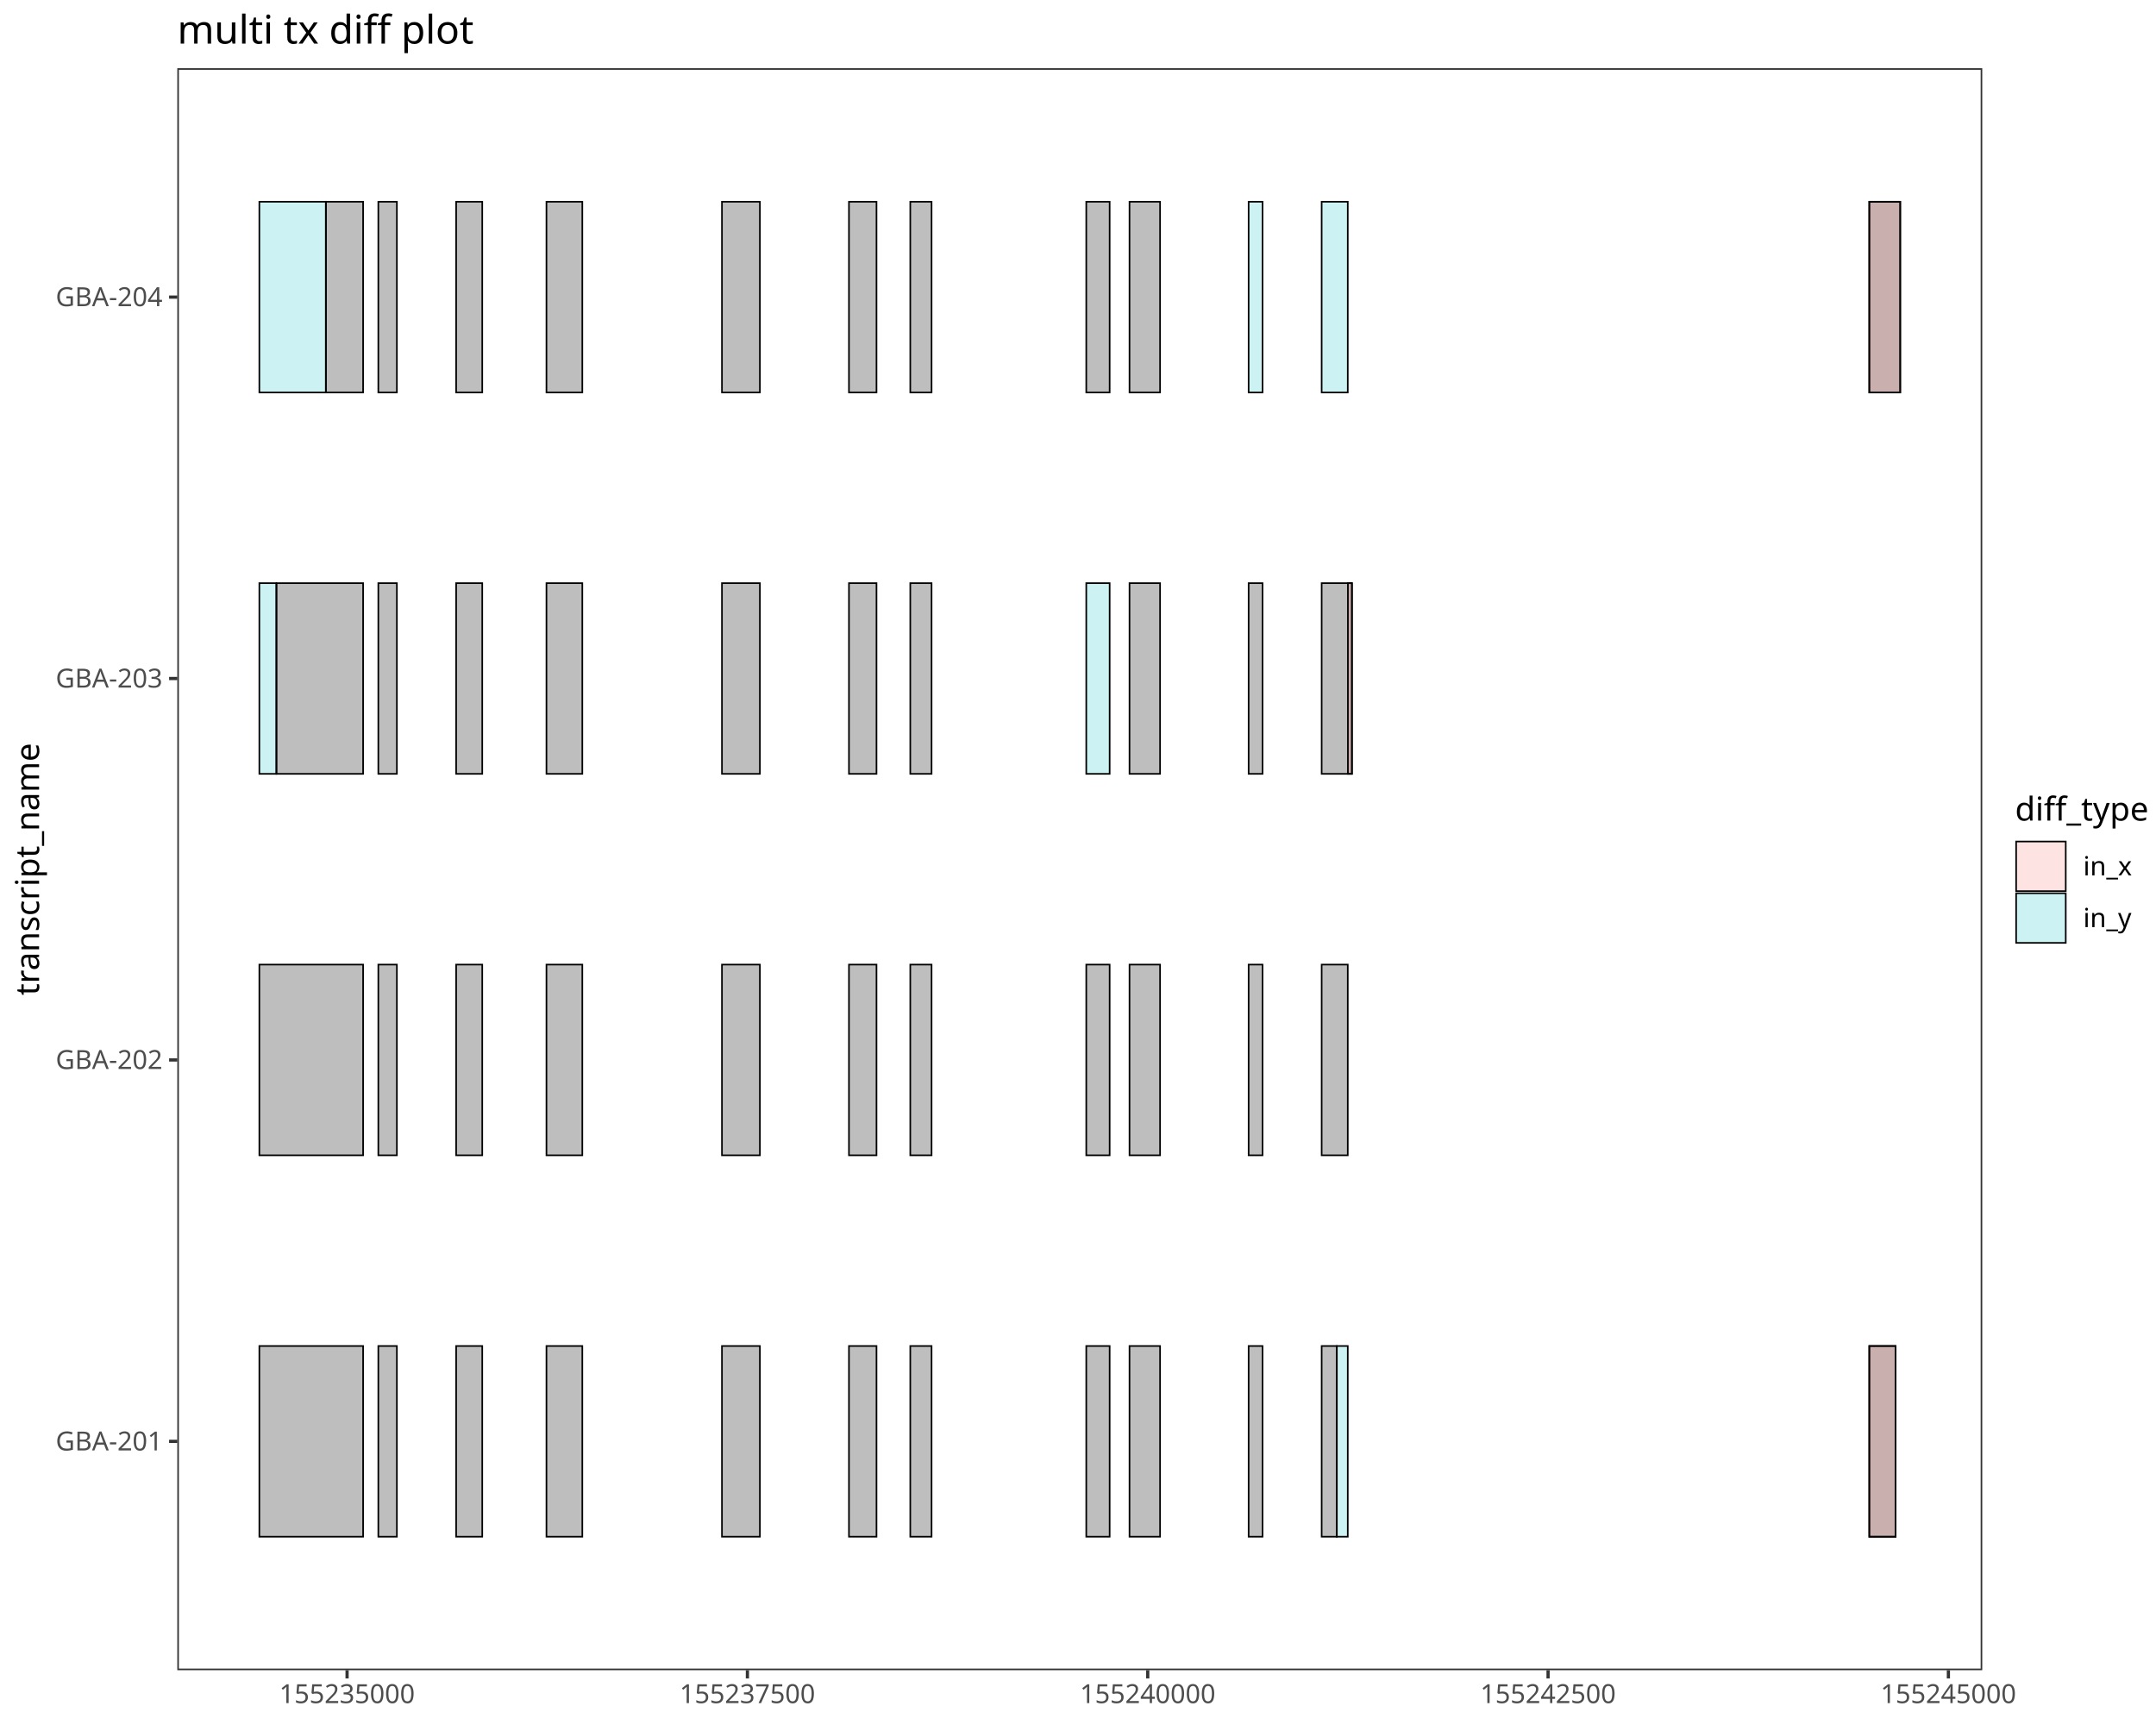
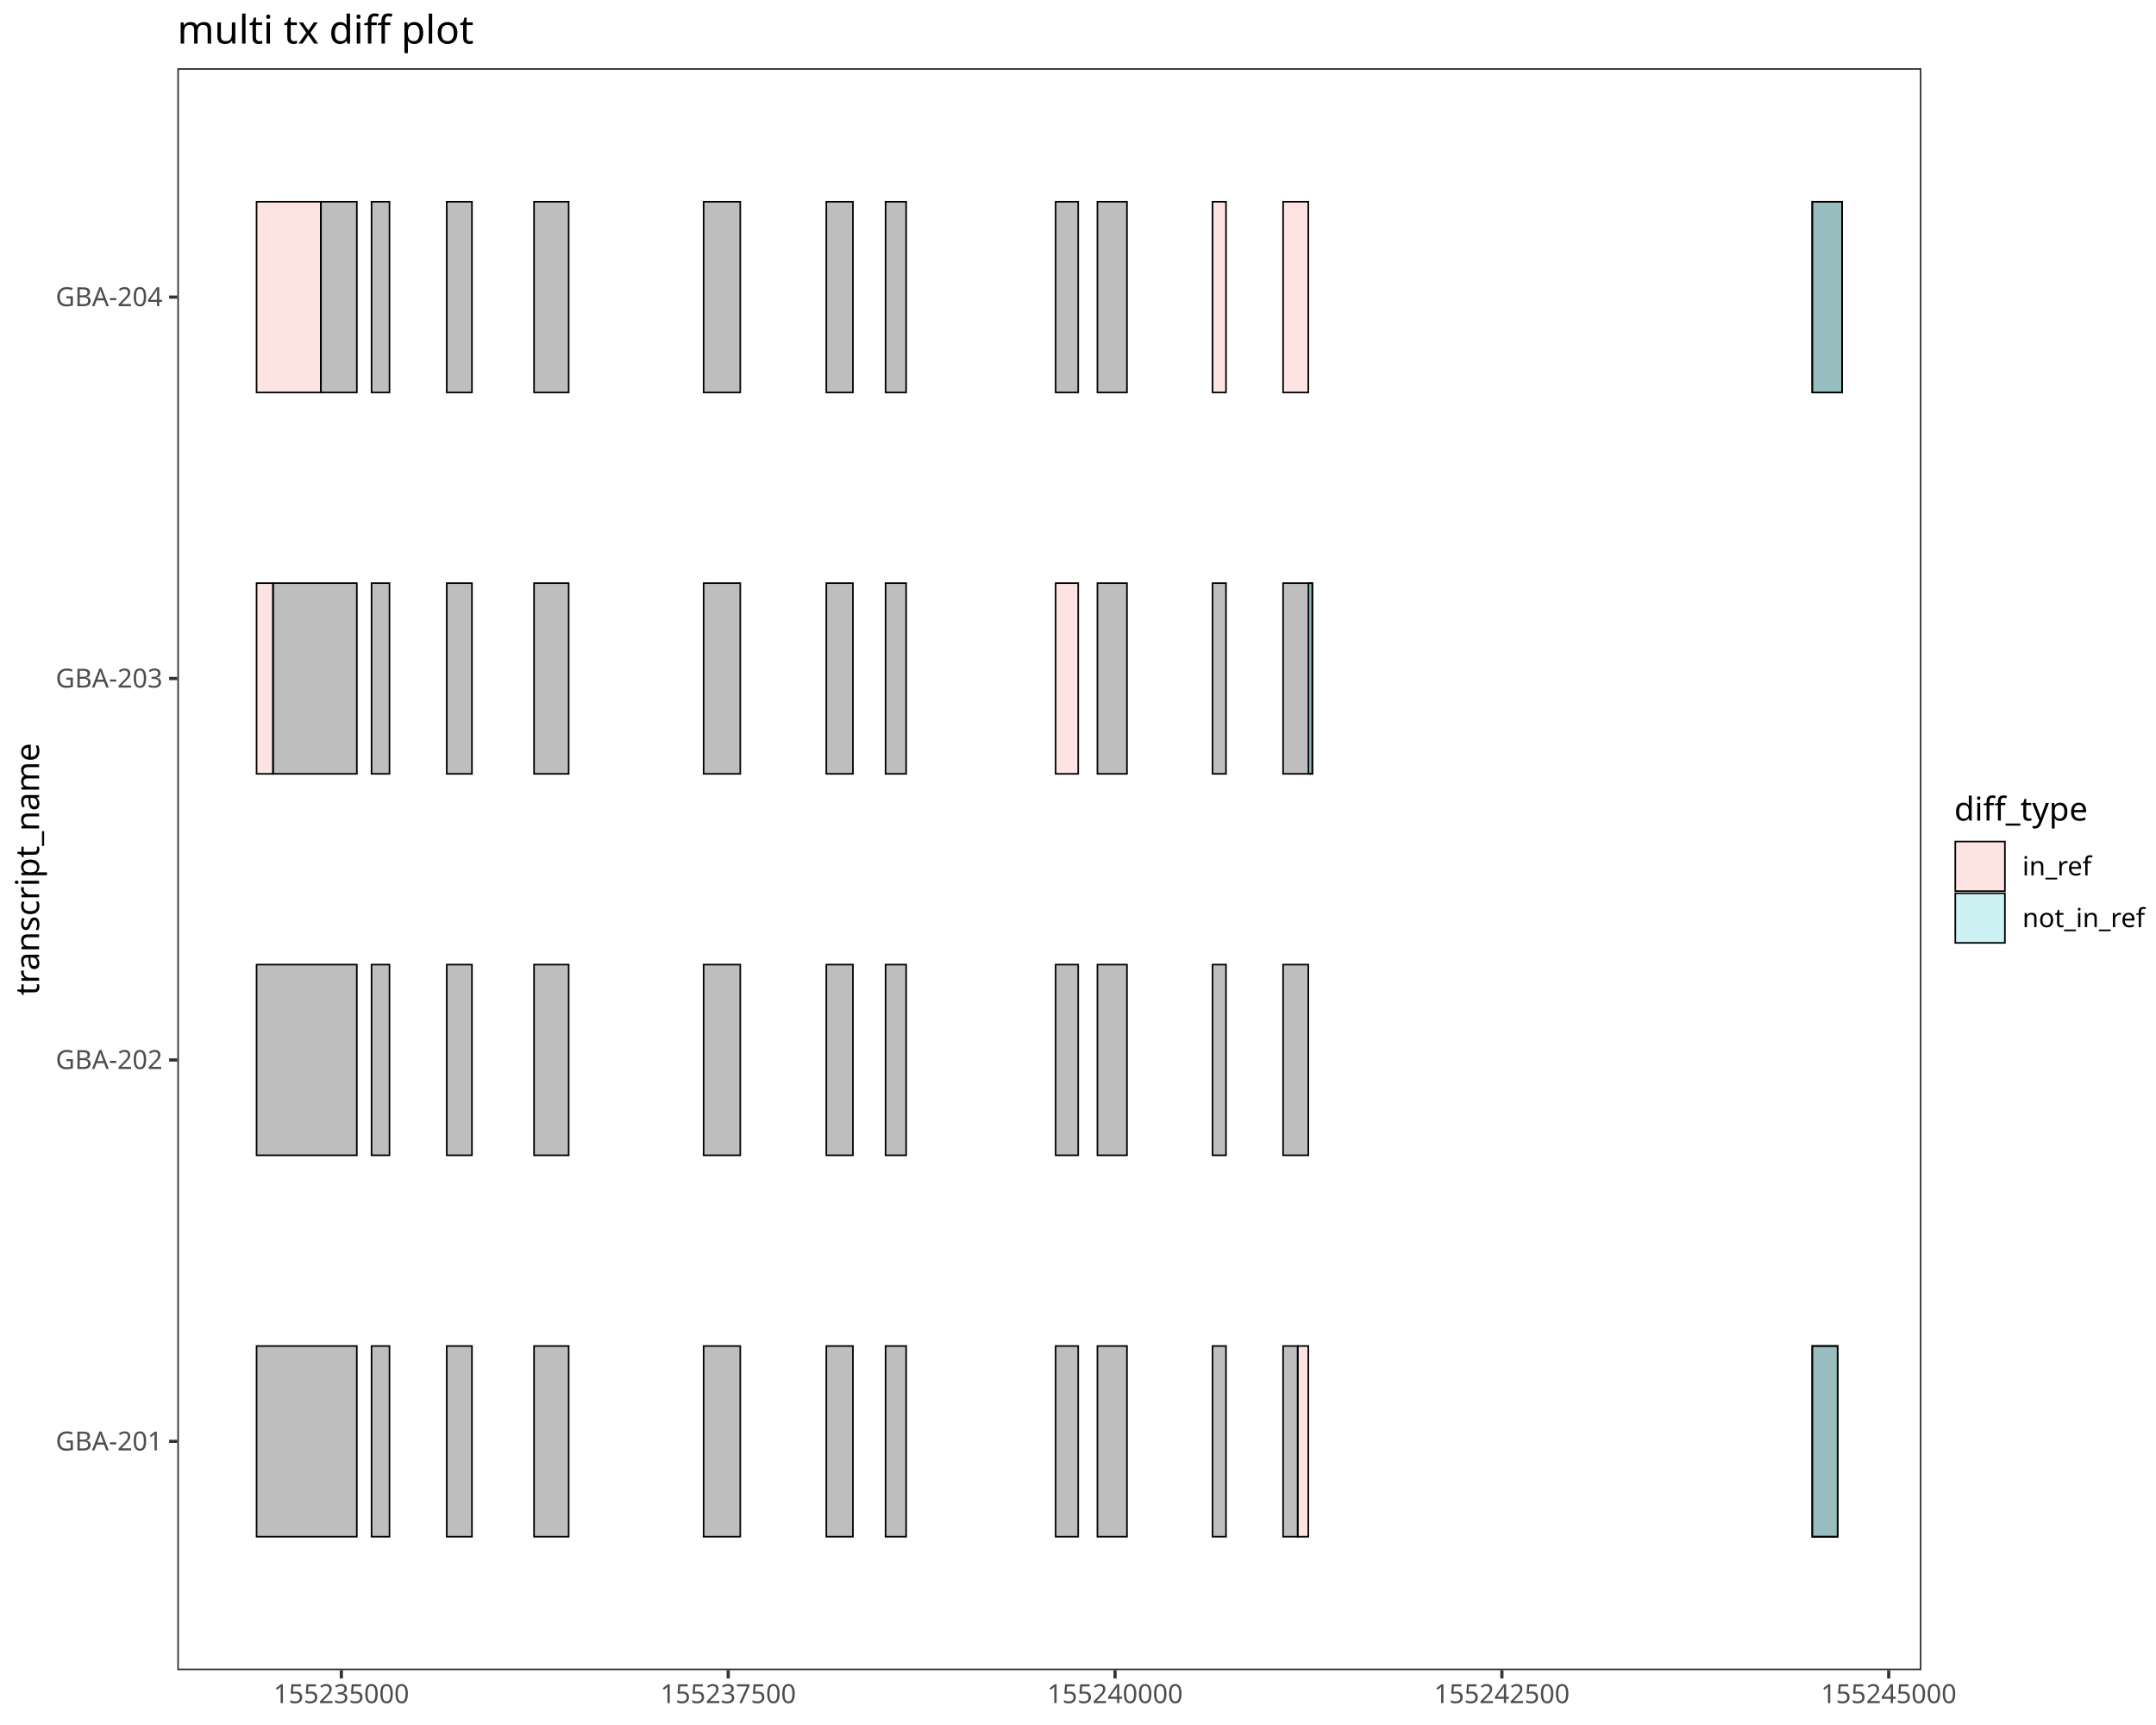
<svg xmlns="http://www.w3.org/2000/svg" class="svglite" data-engine-version="2.0" width="720.00pt" height="576.00pt" viewBox="0 0 720.00 576.00">
  <defs>
    <style type="text/css">
    .svglite line, .svglite polyline, .svglite polygon, .svglite path, .svglite rect, .svglite circle {
      fill: none;
      stroke: #000000;
      stroke-linecap: round;
      stroke-linejoin: round;
      stroke-miterlimit: 10.00;
    }
  </style>
  </defs>
  <rect width="100%" height="100%" style="stroke: none; fill: #FFFFFF;" />
  <defs>
    <clipPath id="cpMC4wMHw3MjAuMDB8MC4wMHw1NzYuMDA=">
      <rect x="0.00" y="0.00" width="720.00" height="576.00" />
    </clipPath>
  </defs>
  <g clip-path="url(#cpMC4wMHw3MjAuMDB8MC4wMHw1NzYuMDA=)">
    <rect x="-0" y="0.00" width="720.00" height="576.00" style="stroke-width: 1.07; stroke: #FFFFFF; fill: #FFFFFF;" />
  </g>
  <defs>
-     <clipPath id="cpNTkuMjF8NjYxLjk4fDIyLjc4fDU1Ny43MQ==">
-       <rect x="59.21" y="22.78" width="602.77" height="534.92" />
+     <clipPath id="cpNTkuMjF8NjQxLjY2fDIyLjc4fDU1Ny43MQ==">
+       <rect x="59.21" y="22.78" width="582.45" height="534.92" />
    </clipPath>
  </defs>
-   <g clip-path="url(#cpNTkuMjF8NjYxLjk4fDIyLjc4fDU1Ny43MQ==)">
-     <rect x="59.21" y="22.78" width="602.77" height="534.92" style="stroke-width: 1.07; stroke: none; fill: #FFFFFF;" />
-     <rect x="441.37" y="322.09" width="8.72" height="63.68" style="stroke-width: 0.53; stroke-linecap: square; stroke-linejoin: miter; fill: #BEBEBE;" />
-     <rect x="416.98" y="322.09" width="4.65" height="63.68" style="stroke-width: 0.53; stroke-linecap: square; stroke-linejoin: miter; fill: #BEBEBE;" />
-     <rect x="377.20" y="322.09" width="10.21" height="63.68" style="stroke-width: 0.53; stroke-linecap: square; stroke-linejoin: miter; fill: #BEBEBE;" />
-     <rect x="362.76" y="322.09" width="7.81" height="63.68" style="stroke-width: 0.53; stroke-linecap: square; stroke-linejoin: miter; fill: #BEBEBE;" />
-     <rect x="303.99" y="322.09" width="7.11" height="63.68" style="stroke-width: 0.53; stroke-linecap: square; stroke-linejoin: miter; fill: #BEBEBE;" />
-     <rect x="283.51" y="322.09" width="9.20" height="63.68" style="stroke-width: 0.53; stroke-linecap: square; stroke-linejoin: miter; fill: #BEBEBE;" />
-     <rect x="241.10" y="322.09" width="12.67" height="63.68" style="stroke-width: 0.53; stroke-linecap: square; stroke-linejoin: miter; fill: #BEBEBE;" />
-     <rect x="182.49" y="322.09" width="11.98" height="63.68" style="stroke-width: 0.53; stroke-linecap: square; stroke-linejoin: miter; fill: #BEBEBE;" />
-     <rect x="152.33" y="322.09" width="8.72" height="63.68" style="stroke-width: 0.53; stroke-linecap: square; stroke-linejoin: miter; fill: #BEBEBE;" />
-     <rect x="126.34" y="322.09" width="6.20" height="63.68" style="stroke-width: 0.53; stroke-linecap: square; stroke-linejoin: miter; fill: #BEBEBE;" />
-     <rect x="86.61" y="322.09" width="34.65" height="63.68" style="stroke-width: 0.53; stroke-linecap: square; stroke-linejoin: miter; fill: #BEBEBE;" />
-     <rect x="624.26" y="449.45" width="8.77" height="63.68" style="stroke-width: 0.53; stroke-linecap: square; stroke-linejoin: miter; fill: #BEBEBE;" />
-     <rect x="441.37" y="449.45" width="5.03" height="63.68" style="stroke-width: 0.53; stroke-linecap: square; stroke-linejoin: miter; fill: #BEBEBE;" />
-     <rect x="416.98" y="449.45" width="4.65" height="63.68" style="stroke-width: 0.53; stroke-linecap: square; stroke-linejoin: miter; fill: #BEBEBE;" />
-     <rect x="377.20" y="449.45" width="10.21" height="63.68" style="stroke-width: 0.53; stroke-linecap: square; stroke-linejoin: miter; fill: #BEBEBE;" />
-     <rect x="362.76" y="449.45" width="7.81" height="63.68" style="stroke-width: 0.53; stroke-linecap: square; stroke-linejoin: miter; fill: #BEBEBE;" />
-     <rect x="303.99" y="449.45" width="7.11" height="63.68" style="stroke-width: 0.53; stroke-linecap: square; stroke-linejoin: miter; fill: #BEBEBE;" />
-     <rect x="283.51" y="449.45" width="9.20" height="63.68" style="stroke-width: 0.53; stroke-linecap: square; stroke-linejoin: miter; fill: #BEBEBE;" />
-     <rect x="241.10" y="449.45" width="12.67" height="63.68" style="stroke-width: 0.53; stroke-linecap: square; stroke-linejoin: miter; fill: #BEBEBE;" />
-     <rect x="182.49" y="449.45" width="11.98" height="63.68" style="stroke-width: 0.53; stroke-linecap: square; stroke-linejoin: miter; fill: #BEBEBE;" />
-     <rect x="152.33" y="449.45" width="8.72" height="63.68" style="stroke-width: 0.53; stroke-linecap: square; stroke-linejoin: miter; fill: #BEBEBE;" />
-     <rect x="126.34" y="449.45" width="6.20" height="63.68" style="stroke-width: 0.53; stroke-linecap: square; stroke-linejoin: miter; fill: #BEBEBE;" />
-     <rect x="86.61" y="449.45" width="34.65" height="63.68" style="stroke-width: 0.53; stroke-linecap: square; stroke-linejoin: miter; fill: #BEBEBE;" />
-     <rect x="441.37" y="194.72" width="10.11" height="63.68" style="stroke-width: 0.53; stroke-linecap: square; stroke-linejoin: miter; fill: #BEBEBE;" />
-     <rect x="416.98" y="194.72" width="4.65" height="63.68" style="stroke-width: 0.53; stroke-linecap: square; stroke-linejoin: miter; fill: #BEBEBE;" />
-     <rect x="377.20" y="194.72" width="10.21" height="63.68" style="stroke-width: 0.53; stroke-linecap: square; stroke-linejoin: miter; fill: #BEBEBE;" />
-     <rect x="303.99" y="194.72" width="7.11" height="63.68" style="stroke-width: 0.53; stroke-linecap: square; stroke-linejoin: miter; fill: #BEBEBE;" />
-     <rect x="283.51" y="194.72" width="9.20" height="63.68" style="stroke-width: 0.53; stroke-linecap: square; stroke-linejoin: miter; fill: #BEBEBE;" />
-     <rect x="241.10" y="194.72" width="12.67" height="63.68" style="stroke-width: 0.53; stroke-linecap: square; stroke-linejoin: miter; fill: #BEBEBE;" />
-     <rect x="182.49" y="194.72" width="11.98" height="63.68" style="stroke-width: 0.53; stroke-linecap: square; stroke-linejoin: miter; fill: #BEBEBE;" />
-     <rect x="152.33" y="194.72" width="8.72" height="63.68" style="stroke-width: 0.53; stroke-linecap: square; stroke-linejoin: miter; fill: #BEBEBE;" />
-     <rect x="126.34" y="194.72" width="6.20" height="63.68" style="stroke-width: 0.53; stroke-linecap: square; stroke-linejoin: miter; fill: #BEBEBE;" />
-     <rect x="92.33" y="194.72" width="28.93" height="63.68" style="stroke-width: 0.53; stroke-linecap: square; stroke-linejoin: miter; fill: #BEBEBE;" />
-     <rect x="624.26" y="67.36" width="10.32" height="63.68" style="stroke-width: 0.53; stroke-linecap: square; stroke-linejoin: miter; fill: #BEBEBE;" />
-     <rect x="377.20" y="67.36" width="10.21" height="63.68" style="stroke-width: 0.53; stroke-linecap: square; stroke-linejoin: miter; fill: #BEBEBE;" />
-     <rect x="362.76" y="67.36" width="7.81" height="63.68" style="stroke-width: 0.53; stroke-linecap: square; stroke-linejoin: miter; fill: #BEBEBE;" />
-     <rect x="303.99" y="67.36" width="7.11" height="63.68" style="stroke-width: 0.53; stroke-linecap: square; stroke-linejoin: miter; fill: #BEBEBE;" />
-     <rect x="283.51" y="67.36" width="9.20" height="63.68" style="stroke-width: 0.53; stroke-linecap: square; stroke-linejoin: miter; fill: #BEBEBE;" />
-     <rect x="241.10" y="67.36" width="12.67" height="63.68" style="stroke-width: 0.53; stroke-linecap: square; stroke-linejoin: miter; fill: #BEBEBE;" />
-     <rect x="182.49" y="67.36" width="11.98" height="63.68" style="stroke-width: 0.53; stroke-linecap: square; stroke-linejoin: miter; fill: #BEBEBE;" />
-     <rect x="152.33" y="67.36" width="8.72" height="63.68" style="stroke-width: 0.53; stroke-linecap: square; stroke-linejoin: miter; fill: #BEBEBE;" />
-     <rect x="126.34" y="67.36" width="6.20" height="63.68" style="stroke-width: 0.53; stroke-linecap: square; stroke-linejoin: miter; fill: #BEBEBE;" />
-     <rect x="108.85" y="67.36" width="12.41" height="63.68" style="stroke-width: 0.53; stroke-linecap: square; stroke-linejoin: miter; fill: #BEBEBE;" />
-     <rect x="446.45" y="449.45" width="3.64" height="63.68" style="stroke-width: 0.53; stroke-linecap: square; stroke-linejoin: miter; fill: #00BFC4; fill-opacity: 0.20;" />
-     <rect x="624.26" y="449.45" width="8.77" height="63.68" style="stroke-width: 0.53; stroke-linecap: square; stroke-linejoin: miter; fill: #F8766D; fill-opacity: 0.20;" />
-     <rect x="86.61" y="194.72" width="5.67" height="63.68" style="stroke-width: 0.53; stroke-linecap: square; stroke-linejoin: miter; fill: #00BFC4; fill-opacity: 0.20;" />
-     <rect x="362.76" y="194.72" width="7.81" height="63.68" style="stroke-width: 0.53; stroke-linecap: square; stroke-linejoin: miter; fill: #00BFC4; fill-opacity: 0.20;" />
-     <rect x="450.14" y="194.72" width="1.34" height="63.68" style="stroke-width: 0.53; stroke-linecap: square; stroke-linejoin: miter; fill: #F8766D; fill-opacity: 0.20;" />
-     <rect x="86.61" y="67.36" width="22.19" height="63.68" style="stroke-width: 0.53; stroke-linecap: square; stroke-linejoin: miter; fill: #00BFC4; fill-opacity: 0.20;" />
-     <rect x="416.98" y="67.36" width="4.65" height="63.68" style="stroke-width: 0.53; stroke-linecap: square; stroke-linejoin: miter; fill: #00BFC4; fill-opacity: 0.20;" />
-     <rect x="441.37" y="67.36" width="8.72" height="63.68" style="stroke-width: 0.53; stroke-linecap: square; stroke-linejoin: miter; fill: #00BFC4; fill-opacity: 0.20;" />
-     <rect x="624.26" y="67.36" width="10.32" height="63.68" style="stroke-width: 0.53; stroke-linecap: square; stroke-linejoin: miter; fill: #F8766D; fill-opacity: 0.20;" />
-     <rect x="59.21" y="22.78" width="602.77" height="534.92" style="stroke-width: 1.07; stroke: #333333;" />
+   <g clip-path="url(#cpNTkuMjF8NjQxLjY2fDIyLjc4fDU1Ny43MQ==)">
+     <rect x="59.21" y="22.78" width="582.45" height="534.92" style="stroke-width: 1.07; stroke: none; fill: #FFFFFF;" />
+     <rect x="428.49" y="322.09" width="8.42" height="63.68" style="stroke-width: 0.53; stroke-linecap: square; stroke-linejoin: miter; fill: #BEBEBE;" />
+     <rect x="404.93" y="322.09" width="4.50" height="63.68" style="stroke-width: 0.53; stroke-linecap: square; stroke-linejoin: miter; fill: #BEBEBE;" />
+     <rect x="366.48" y="322.09" width="9.87" height="63.68" style="stroke-width: 0.53; stroke-linecap: square; stroke-linejoin: miter; fill: #BEBEBE;" />
+     <rect x="352.53" y="322.09" width="7.54" height="63.68" style="stroke-width: 0.53; stroke-linecap: square; stroke-linejoin: miter; fill: #BEBEBE;" />
+     <rect x="295.74" y="322.09" width="6.87" height="63.68" style="stroke-width: 0.53; stroke-linecap: square; stroke-linejoin: miter; fill: #BEBEBE;" />
+     <rect x="275.95" y="322.09" width="8.89" height="63.68" style="stroke-width: 0.53; stroke-linecap: square; stroke-linejoin: miter; fill: #BEBEBE;" />
+     <rect x="234.97" y="322.09" width="12.25" height="63.68" style="stroke-width: 0.53; stroke-linecap: square; stroke-linejoin: miter; fill: #BEBEBE;" />
+     <rect x="178.34" y="322.09" width="11.57" height="63.68" style="stroke-width: 0.53; stroke-linecap: square; stroke-linejoin: miter; fill: #BEBEBE;" />
+     <rect x="149.19" y="322.09" width="8.42" height="63.68" style="stroke-width: 0.53; stroke-linecap: square; stroke-linejoin: miter; fill: #BEBEBE;" />
+     <rect x="124.08" y="322.09" width="5.99" height="63.68" style="stroke-width: 0.53; stroke-linecap: square; stroke-linejoin: miter; fill: #BEBEBE;" />
+     <rect x="85.68" y="322.09" width="33.48" height="63.68" style="stroke-width: 0.53; stroke-linecap: square; stroke-linejoin: miter; fill: #BEBEBE;" />
+     <rect x="605.21" y="449.45" width="8.47" height="63.68" style="stroke-width: 0.53; stroke-linecap: square; stroke-linejoin: miter; fill: #BEBEBE;" />
+     <rect x="428.49" y="449.45" width="4.86" height="63.68" style="stroke-width: 0.53; stroke-linecap: square; stroke-linejoin: miter; fill: #BEBEBE;" />
+     <rect x="404.93" y="449.45" width="4.50" height="63.68" style="stroke-width: 0.53; stroke-linecap: square; stroke-linejoin: miter; fill: #BEBEBE;" />
+     <rect x="366.48" y="449.45" width="9.87" height="63.68" style="stroke-width: 0.53; stroke-linecap: square; stroke-linejoin: miter; fill: #BEBEBE;" />
+     <rect x="352.53" y="449.45" width="7.54" height="63.68" style="stroke-width: 0.53; stroke-linecap: square; stroke-linejoin: miter; fill: #BEBEBE;" />
+     <rect x="295.74" y="449.45" width="6.87" height="63.68" style="stroke-width: 0.53; stroke-linecap: square; stroke-linejoin: miter; fill: #BEBEBE;" />
+     <rect x="275.95" y="449.45" width="8.89" height="63.68" style="stroke-width: 0.53; stroke-linecap: square; stroke-linejoin: miter; fill: #BEBEBE;" />
+     <rect x="234.97" y="449.45" width="12.25" height="63.68" style="stroke-width: 0.53; stroke-linecap: square; stroke-linejoin: miter; fill: #BEBEBE;" />
+     <rect x="178.34" y="449.45" width="11.57" height="63.68" style="stroke-width: 0.53; stroke-linecap: square; stroke-linejoin: miter; fill: #BEBEBE;" />
+     <rect x="149.19" y="449.45" width="8.42" height="63.68" style="stroke-width: 0.53; stroke-linecap: square; stroke-linejoin: miter; fill: #BEBEBE;" />
+     <rect x="124.08" y="449.45" width="5.99" height="63.68" style="stroke-width: 0.53; stroke-linecap: square; stroke-linejoin: miter; fill: #BEBEBE;" />
+     <rect x="85.68" y="449.45" width="33.48" height="63.68" style="stroke-width: 0.53; stroke-linecap: square; stroke-linejoin: miter; fill: #BEBEBE;" />
+     <rect x="428.49" y="194.72" width="9.77" height="63.68" style="stroke-width: 0.53; stroke-linecap: square; stroke-linejoin: miter; fill: #BEBEBE;" />
+     <rect x="404.93" y="194.72" width="4.50" height="63.68" style="stroke-width: 0.53; stroke-linecap: square; stroke-linejoin: miter; fill: #BEBEBE;" />
+     <rect x="366.48" y="194.72" width="9.87" height="63.68" style="stroke-width: 0.53; stroke-linecap: square; stroke-linejoin: miter; fill: #BEBEBE;" />
+     <rect x="295.74" y="194.72" width="6.87" height="63.68" style="stroke-width: 0.53; stroke-linecap: square; stroke-linejoin: miter; fill: #BEBEBE;" />
+     <rect x="275.95" y="194.72" width="8.89" height="63.68" style="stroke-width: 0.53; stroke-linecap: square; stroke-linejoin: miter; fill: #BEBEBE;" />
+     <rect x="234.97" y="194.72" width="12.25" height="63.68" style="stroke-width: 0.53; stroke-linecap: square; stroke-linejoin: miter; fill: #BEBEBE;" />
+     <rect x="178.34" y="194.72" width="11.57" height="63.68" style="stroke-width: 0.53; stroke-linecap: square; stroke-linejoin: miter; fill: #BEBEBE;" />
+     <rect x="149.19" y="194.72" width="8.42" height="63.68" style="stroke-width: 0.53; stroke-linecap: square; stroke-linejoin: miter; fill: #BEBEBE;" />
+     <rect x="124.08" y="194.72" width="5.99" height="63.68" style="stroke-width: 0.53; stroke-linecap: square; stroke-linejoin: miter; fill: #BEBEBE;" />
+     <rect x="91.21" y="194.72" width="27.96" height="63.68" style="stroke-width: 0.53; stroke-linecap: square; stroke-linejoin: miter; fill: #BEBEBE;" />
+     <rect x="605.21" y="67.36" width="9.97" height="63.68" style="stroke-width: 0.53; stroke-linecap: square; stroke-linejoin: miter; fill: #BEBEBE;" />
+     <rect x="366.48" y="67.36" width="9.87" height="63.68" style="stroke-width: 0.53; stroke-linecap: square; stroke-linejoin: miter; fill: #BEBEBE;" />
+     <rect x="352.53" y="67.36" width="7.54" height="63.68" style="stroke-width: 0.53; stroke-linecap: square; stroke-linejoin: miter; fill: #BEBEBE;" />
+     <rect x="295.74" y="67.36" width="6.87" height="63.68" style="stroke-width: 0.53; stroke-linecap: square; stroke-linejoin: miter; fill: #BEBEBE;" />
+     <rect x="275.95" y="67.36" width="8.89" height="63.68" style="stroke-width: 0.53; stroke-linecap: square; stroke-linejoin: miter; fill: #BEBEBE;" />
+     <rect x="234.97" y="67.36" width="12.25" height="63.68" style="stroke-width: 0.53; stroke-linecap: square; stroke-linejoin: miter; fill: #BEBEBE;" />
+     <rect x="178.34" y="67.36" width="11.57" height="63.68" style="stroke-width: 0.53; stroke-linecap: square; stroke-linejoin: miter; fill: #BEBEBE;" />
+     <rect x="149.19" y="67.36" width="8.42" height="63.68" style="stroke-width: 0.53; stroke-linecap: square; stroke-linejoin: miter; fill: #BEBEBE;" />
+     <rect x="124.08" y="67.36" width="5.99" height="63.68" style="stroke-width: 0.53; stroke-linecap: square; stroke-linejoin: miter; fill: #BEBEBE;" />
+     <rect x="107.18" y="67.36" width="11.99" height="63.68" style="stroke-width: 0.53; stroke-linecap: square; stroke-linejoin: miter; fill: #BEBEBE;" />
+     <rect x="433.40" y="449.45" width="3.51" height="63.68" style="stroke-width: 0.53; stroke-linecap: square; stroke-linejoin: miter; fill: #F8766D; fill-opacity: 0.20;" />
+     <rect x="605.21" y="449.45" width="8.47" height="63.68" style="stroke-width: 0.53; stroke-linecap: square; stroke-linejoin: miter; fill: #00BFC4; fill-opacity: 0.20;" />
+     <rect x="85.68" y="194.72" width="5.48" height="63.68" style="stroke-width: 0.53; stroke-linecap: square; stroke-linejoin: miter; fill: #F8766D; fill-opacity: 0.20;" />
+     <rect x="352.53" y="194.72" width="7.54" height="63.68" style="stroke-width: 0.53; stroke-linecap: square; stroke-linejoin: miter; fill: #F8766D; fill-opacity: 0.20;" />
+     <rect x="436.96" y="194.72" width="1.29" height="63.68" style="stroke-width: 0.53; stroke-linecap: square; stroke-linejoin: miter; fill: #00BFC4; fill-opacity: 0.20;" />
+     <rect x="85.68" y="67.36" width="21.44" height="63.68" style="stroke-width: 0.53; stroke-linecap: square; stroke-linejoin: miter; fill: #F8766D; fill-opacity: 0.20;" />
+     <rect x="404.93" y="67.36" width="4.50" height="63.68" style="stroke-width: 0.53; stroke-linecap: square; stroke-linejoin: miter; fill: #F8766D; fill-opacity: 0.20;" />
+     <rect x="428.49" y="67.36" width="8.42" height="63.68" style="stroke-width: 0.53; stroke-linecap: square; stroke-linejoin: miter; fill: #F8766D; fill-opacity: 0.20;" />
+     <rect x="605.21" y="67.36" width="9.97" height="63.68" style="stroke-width: 0.53; stroke-linecap: square; stroke-linejoin: miter; fill: #00BFC4; fill-opacity: 0.20;" />
+     <rect x="59.21" y="22.78" width="582.45" height="534.92" style="stroke-width: 1.07; stroke: #333333;" />
  </g>
  <g clip-path="url(#cpMC4wMHw3MjAuMDB8MC4wMHw1NzYuMDA=)">
    <text x="54.28" y="484.32" text-anchor="end" style="font-size: 8.80px; fill: #4D4D4D; font-family: sans;" textLength="36.20px" lengthAdjust="spacingAndGlyphs">GBA-201</text>
    <text x="54.28" y="356.95" text-anchor="end" style="font-size: 8.80px; fill: #4D4D4D; font-family: sans;" textLength="36.20px" lengthAdjust="spacingAndGlyphs">GBA-202</text>
    <text x="54.28" y="229.59" text-anchor="end" style="font-size: 8.80px; fill: #4D4D4D; font-family: sans;" textLength="36.20px" lengthAdjust="spacingAndGlyphs">GBA-203</text>
    <text x="54.28" y="102.23" text-anchor="end" style="font-size: 8.80px; fill: #4D4D4D; font-family: sans;" textLength="36.20px" lengthAdjust="spacingAndGlyphs">GBA-204</text>
    <polyline points="56.47,481.29 59.21,481.29 " style="stroke-width: 1.07; stroke: #333333; stroke-linecap: butt;" />
    <polyline points="56.47,353.93 59.21,353.93 " style="stroke-width: 1.07; stroke: #333333; stroke-linecap: butt;" />
    <polyline points="56.47,226.56 59.21,226.56 " style="stroke-width: 1.07; stroke: #333333; stroke-linecap: butt;" />
    <polyline points="56.47,99.20 59.21,99.20 " style="stroke-width: 1.07; stroke: #333333; stroke-linecap: butt;" />
-     <polyline points="115.91,560.45 115.91,557.71 " style="stroke-width: 1.07; stroke: #333333; stroke-linecap: butt;" />
-     <polyline points="249.60,560.45 249.60,557.71 " style="stroke-width: 1.07; stroke: #333333; stroke-linecap: butt;" />
-     <polyline points="383.29,560.45 383.29,557.71 " style="stroke-width: 1.07; stroke: #333333; stroke-linecap: butt;" />
-     <polyline points="516.98,560.45 516.98,557.71 " style="stroke-width: 1.07; stroke: #333333; stroke-linecap: butt;" />
-     <polyline points="650.67,560.45 650.67,557.71 " style="stroke-width: 1.07; stroke: #333333; stroke-linecap: butt;" />
-     <text x="115.91" y="568.69" text-anchor="middle" style="font-size: 8.80px; fill: #4D4D4D; font-family: sans;" textLength="44.05px" lengthAdjust="spacingAndGlyphs">155235000</text>
-     <text x="249.60" y="568.69" text-anchor="middle" style="font-size: 8.80px; fill: #4D4D4D; font-family: sans;" textLength="44.05px" lengthAdjust="spacingAndGlyphs">155237500</text>
-     <text x="383.29" y="568.69" text-anchor="middle" style="font-size: 8.80px; fill: #4D4D4D; font-family: sans;" textLength="44.05px" lengthAdjust="spacingAndGlyphs">155240000</text>
-     <text x="516.98" y="568.69" text-anchor="middle" style="font-size: 8.80px; fill: #4D4D4D; font-family: sans;" textLength="44.05px" lengthAdjust="spacingAndGlyphs">155242500</text>
-     <text x="650.67" y="568.69" text-anchor="middle" style="font-size: 8.80px; fill: #4D4D4D; font-family: sans;" textLength="44.05px" lengthAdjust="spacingAndGlyphs">155245000</text>
+     <polyline points="114.00,560.45 114.00,557.71 " style="stroke-width: 1.07; stroke: #333333; stroke-linecap: butt;" />
+     <polyline points="243.19,560.45 243.19,557.71 " style="stroke-width: 1.07; stroke: #333333; stroke-linecap: butt;" />
+     <polyline points="372.37,560.45 372.37,557.71 " style="stroke-width: 1.07; stroke: #333333; stroke-linecap: butt;" />
+     <polyline points="501.56,560.45 501.56,557.71 " style="stroke-width: 1.07; stroke: #333333; stroke-linecap: butt;" />
+     <polyline points="630.74,560.45 630.74,557.71 " style="stroke-width: 1.07; stroke: #333333; stroke-linecap: butt;" />
+     <text x="114.00" y="568.69" text-anchor="middle" style="font-size: 8.80px; fill: #4D4D4D; font-family: sans;" textLength="44.05px" lengthAdjust="spacingAndGlyphs">155235000</text>
+     <text x="243.19" y="568.69" text-anchor="middle" style="font-size: 8.80px; fill: #4D4D4D; font-family: sans;" textLength="44.05px" lengthAdjust="spacingAndGlyphs">155237500</text>
+     <text x="372.37" y="568.69" text-anchor="middle" style="font-size: 8.80px; fill: #4D4D4D; font-family: sans;" textLength="44.05px" lengthAdjust="spacingAndGlyphs">155240000</text>
+     <text x="501.56" y="568.69" text-anchor="middle" style="font-size: 8.80px; fill: #4D4D4D; font-family: sans;" textLength="44.05px" lengthAdjust="spacingAndGlyphs">155242500</text>
+     <text x="630.74" y="568.69" text-anchor="middle" style="font-size: 8.80px; fill: #4D4D4D; font-family: sans;" textLength="44.05px" lengthAdjust="spacingAndGlyphs">155245000</text>
    <text transform="translate(13.05,290.24) rotate(-90)" text-anchor="middle" style="font-size: 11.00px; font-family: sans;" textLength="78.88px" lengthAdjust="spacingAndGlyphs">transcript_name</text>
-     <rect x="672.93" y="265.30" width="41.59" height="49.89" style="stroke-width: 1.07; stroke: none; fill: #FFFFFF;" />
-     <text x="672.93" y="274.01" style="font-size: 11.00px; font-family: sans;" textLength="41.59px" lengthAdjust="spacingAndGlyphs">diff_type</text>
-     <rect x="672.93" y="280.63" width="17.28" height="17.28" style="stroke-width: 1.07; stroke: none; fill: #FFFFFF;" />
-     <rect x="673.29" y="280.99" width="16.57" height="16.57" style="stroke-width: 0.53; stroke-linecap: square; stroke-linejoin: miter; fill: #F8766D; fill-opacity: 0.20;" />
-     <rect x="672.93" y="297.91" width="17.28" height="17.28" style="stroke-width: 1.07; stroke: none; fill: #FFFFFF;" />
-     <rect x="673.29" y="298.27" width="16.57" height="16.57" style="stroke-width: 0.53; stroke-linecap: square; stroke-linejoin: miter; fill: #00BFC4; fill-opacity: 0.20;" />
-     <text x="695.69" y="292.30" style="font-size: 8.80px; font-family: sans;" textLength="16.15px" lengthAdjust="spacingAndGlyphs">in_x</text>
-     <text x="695.69" y="309.58" style="font-size: 8.80px; font-family: sans;" textLength="16.15px" lengthAdjust="spacingAndGlyphs">in_y</text>
+     <rect x="652.62" y="265.30" width="61.90" height="49.89" style="stroke-width: 1.07; stroke: none; fill: #FFFFFF;" />
+     <text x="652.62" y="274.01" style="font-size: 11.00px; font-family: sans;" textLength="41.59px" lengthAdjust="spacingAndGlyphs">diff_type</text>
+     <rect x="652.62" y="280.63" width="17.28" height="17.28" style="stroke-width: 1.07; stroke: none; fill: #FFFFFF;" />
+     <rect x="652.97" y="280.99" width="16.57" height="16.57" style="stroke-width: 0.53; stroke-linecap: square; stroke-linejoin: miter; fill: #F8766D; fill-opacity: 0.20;" />
+     <rect x="652.62" y="297.91" width="17.28" height="17.28" style="stroke-width: 1.07; stroke: none; fill: #FFFFFF;" />
+     <rect x="652.97" y="298.27" width="16.57" height="16.57" style="stroke-width: 0.53; stroke-linecap: square; stroke-linejoin: miter; fill: #00BFC4; fill-opacity: 0.20;" />
+     <text x="675.38" y="292.30" style="font-size: 8.80px; font-family: sans;" textLength="22.01px" lengthAdjust="spacingAndGlyphs">in_ref</text>
+     <text x="675.38" y="309.58" style="font-size: 8.80px; font-family: sans;" textLength="39.14px" lengthAdjust="spacingAndGlyphs">not_in_ref</text>
    <text x="59.21" y="14.56" style="font-size: 13.20px; font-family: sans;" textLength="88.03px" lengthAdjust="spacingAndGlyphs">multi tx diff plot</text>
  </g>
</svg>
